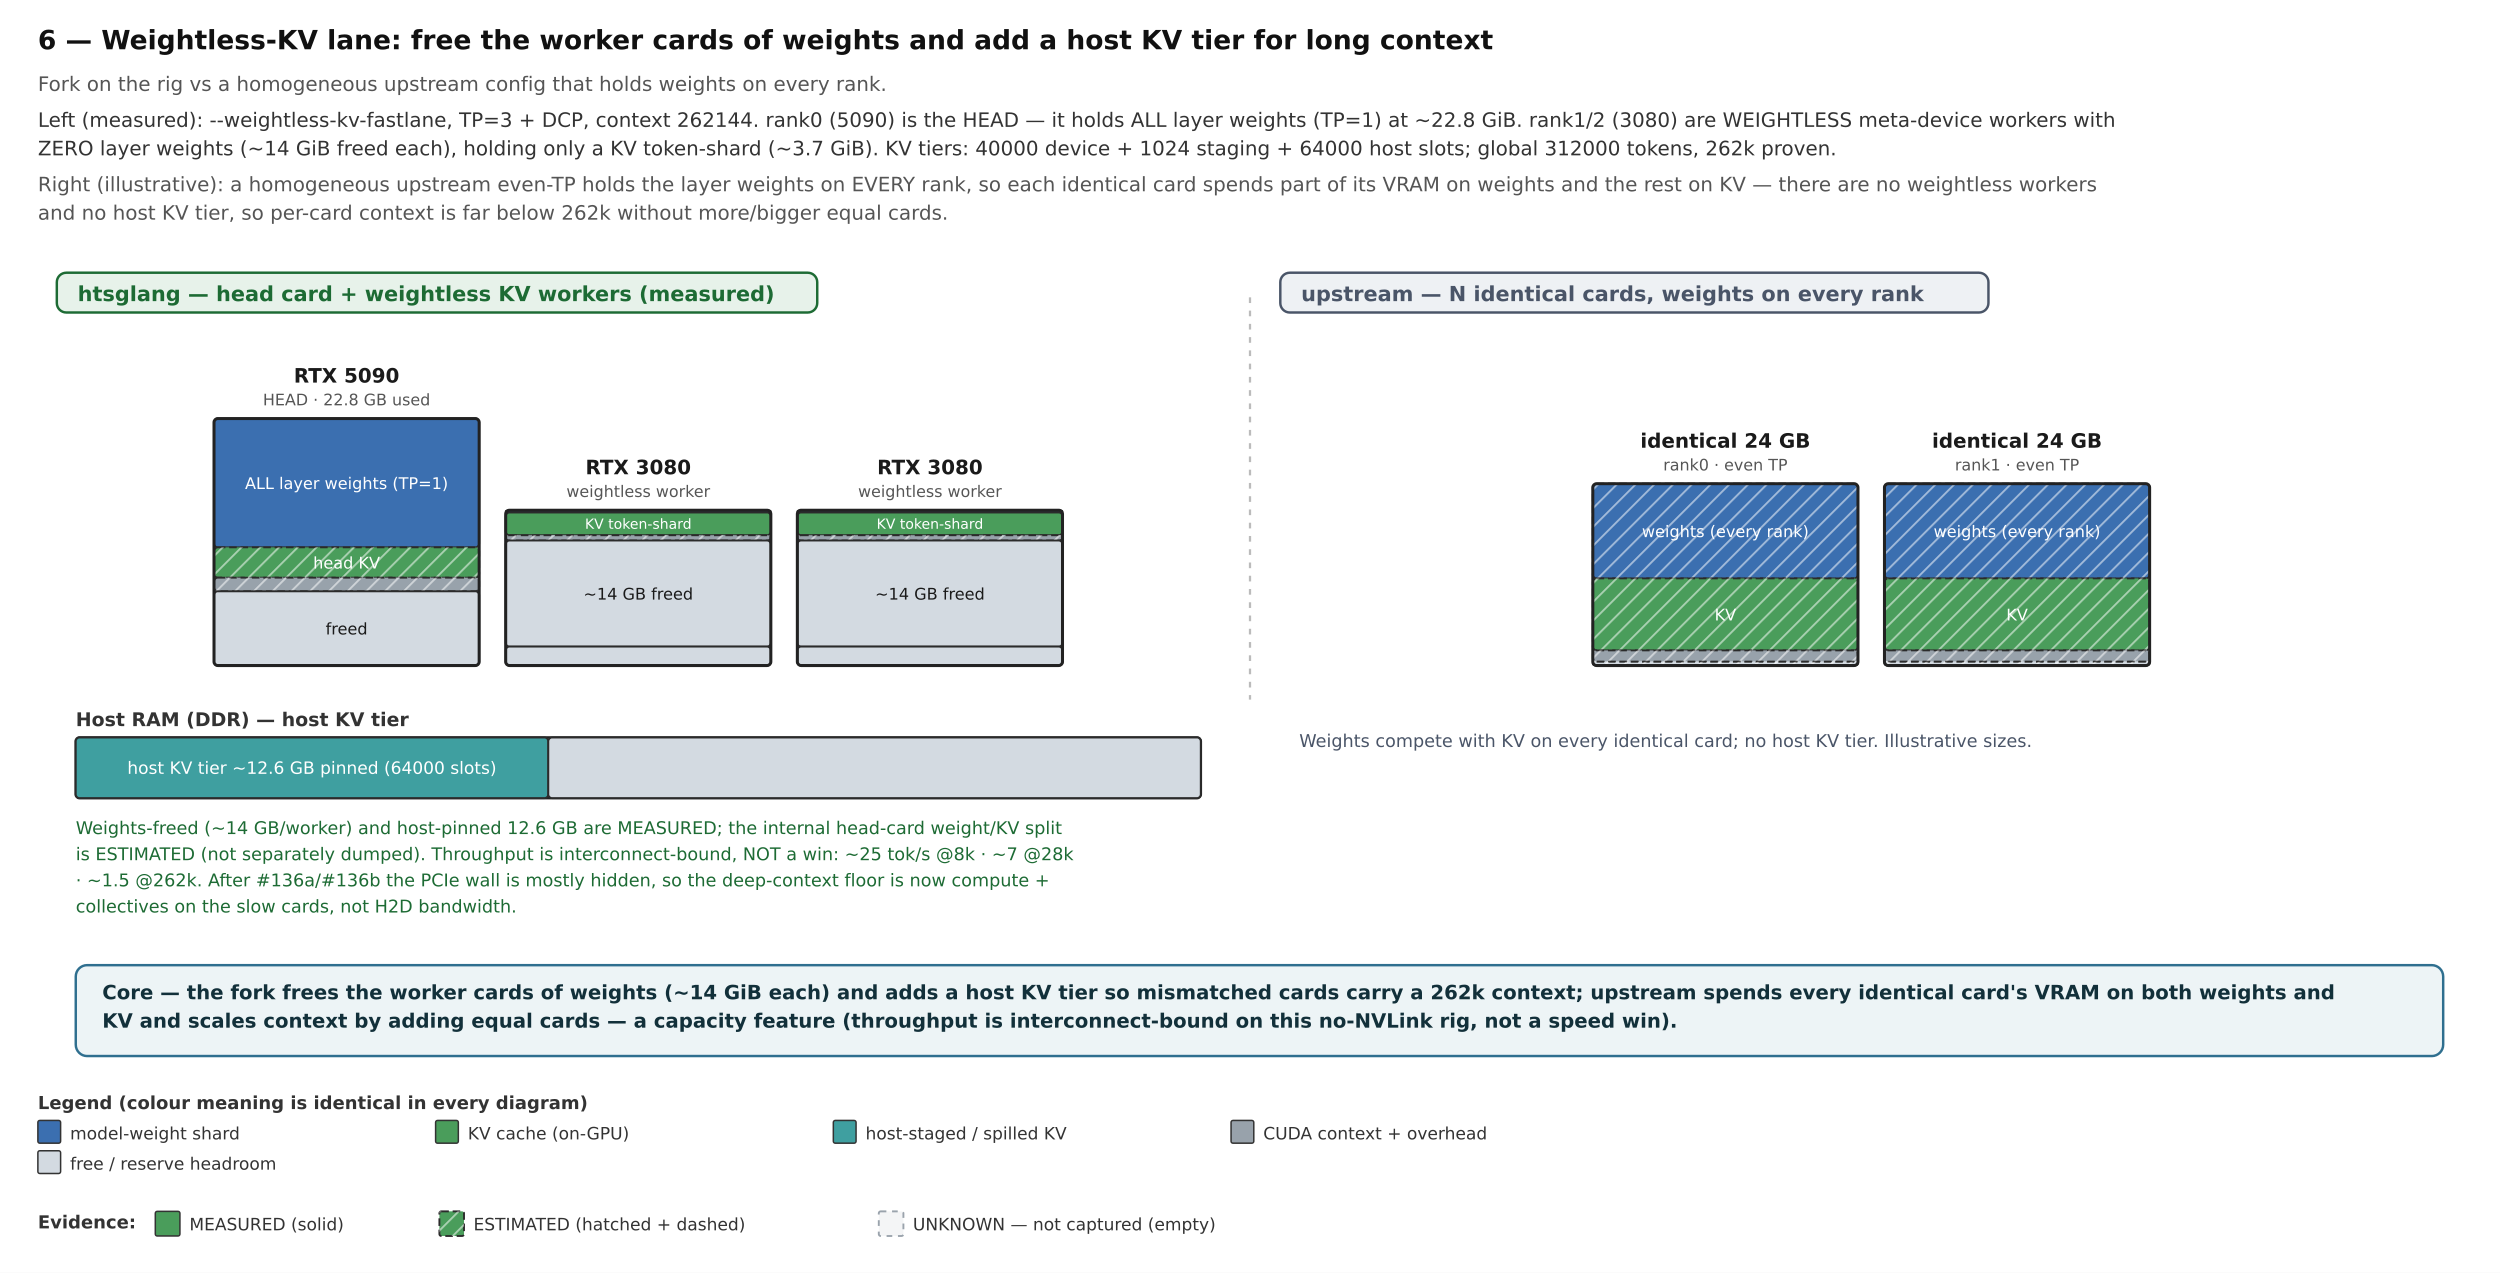
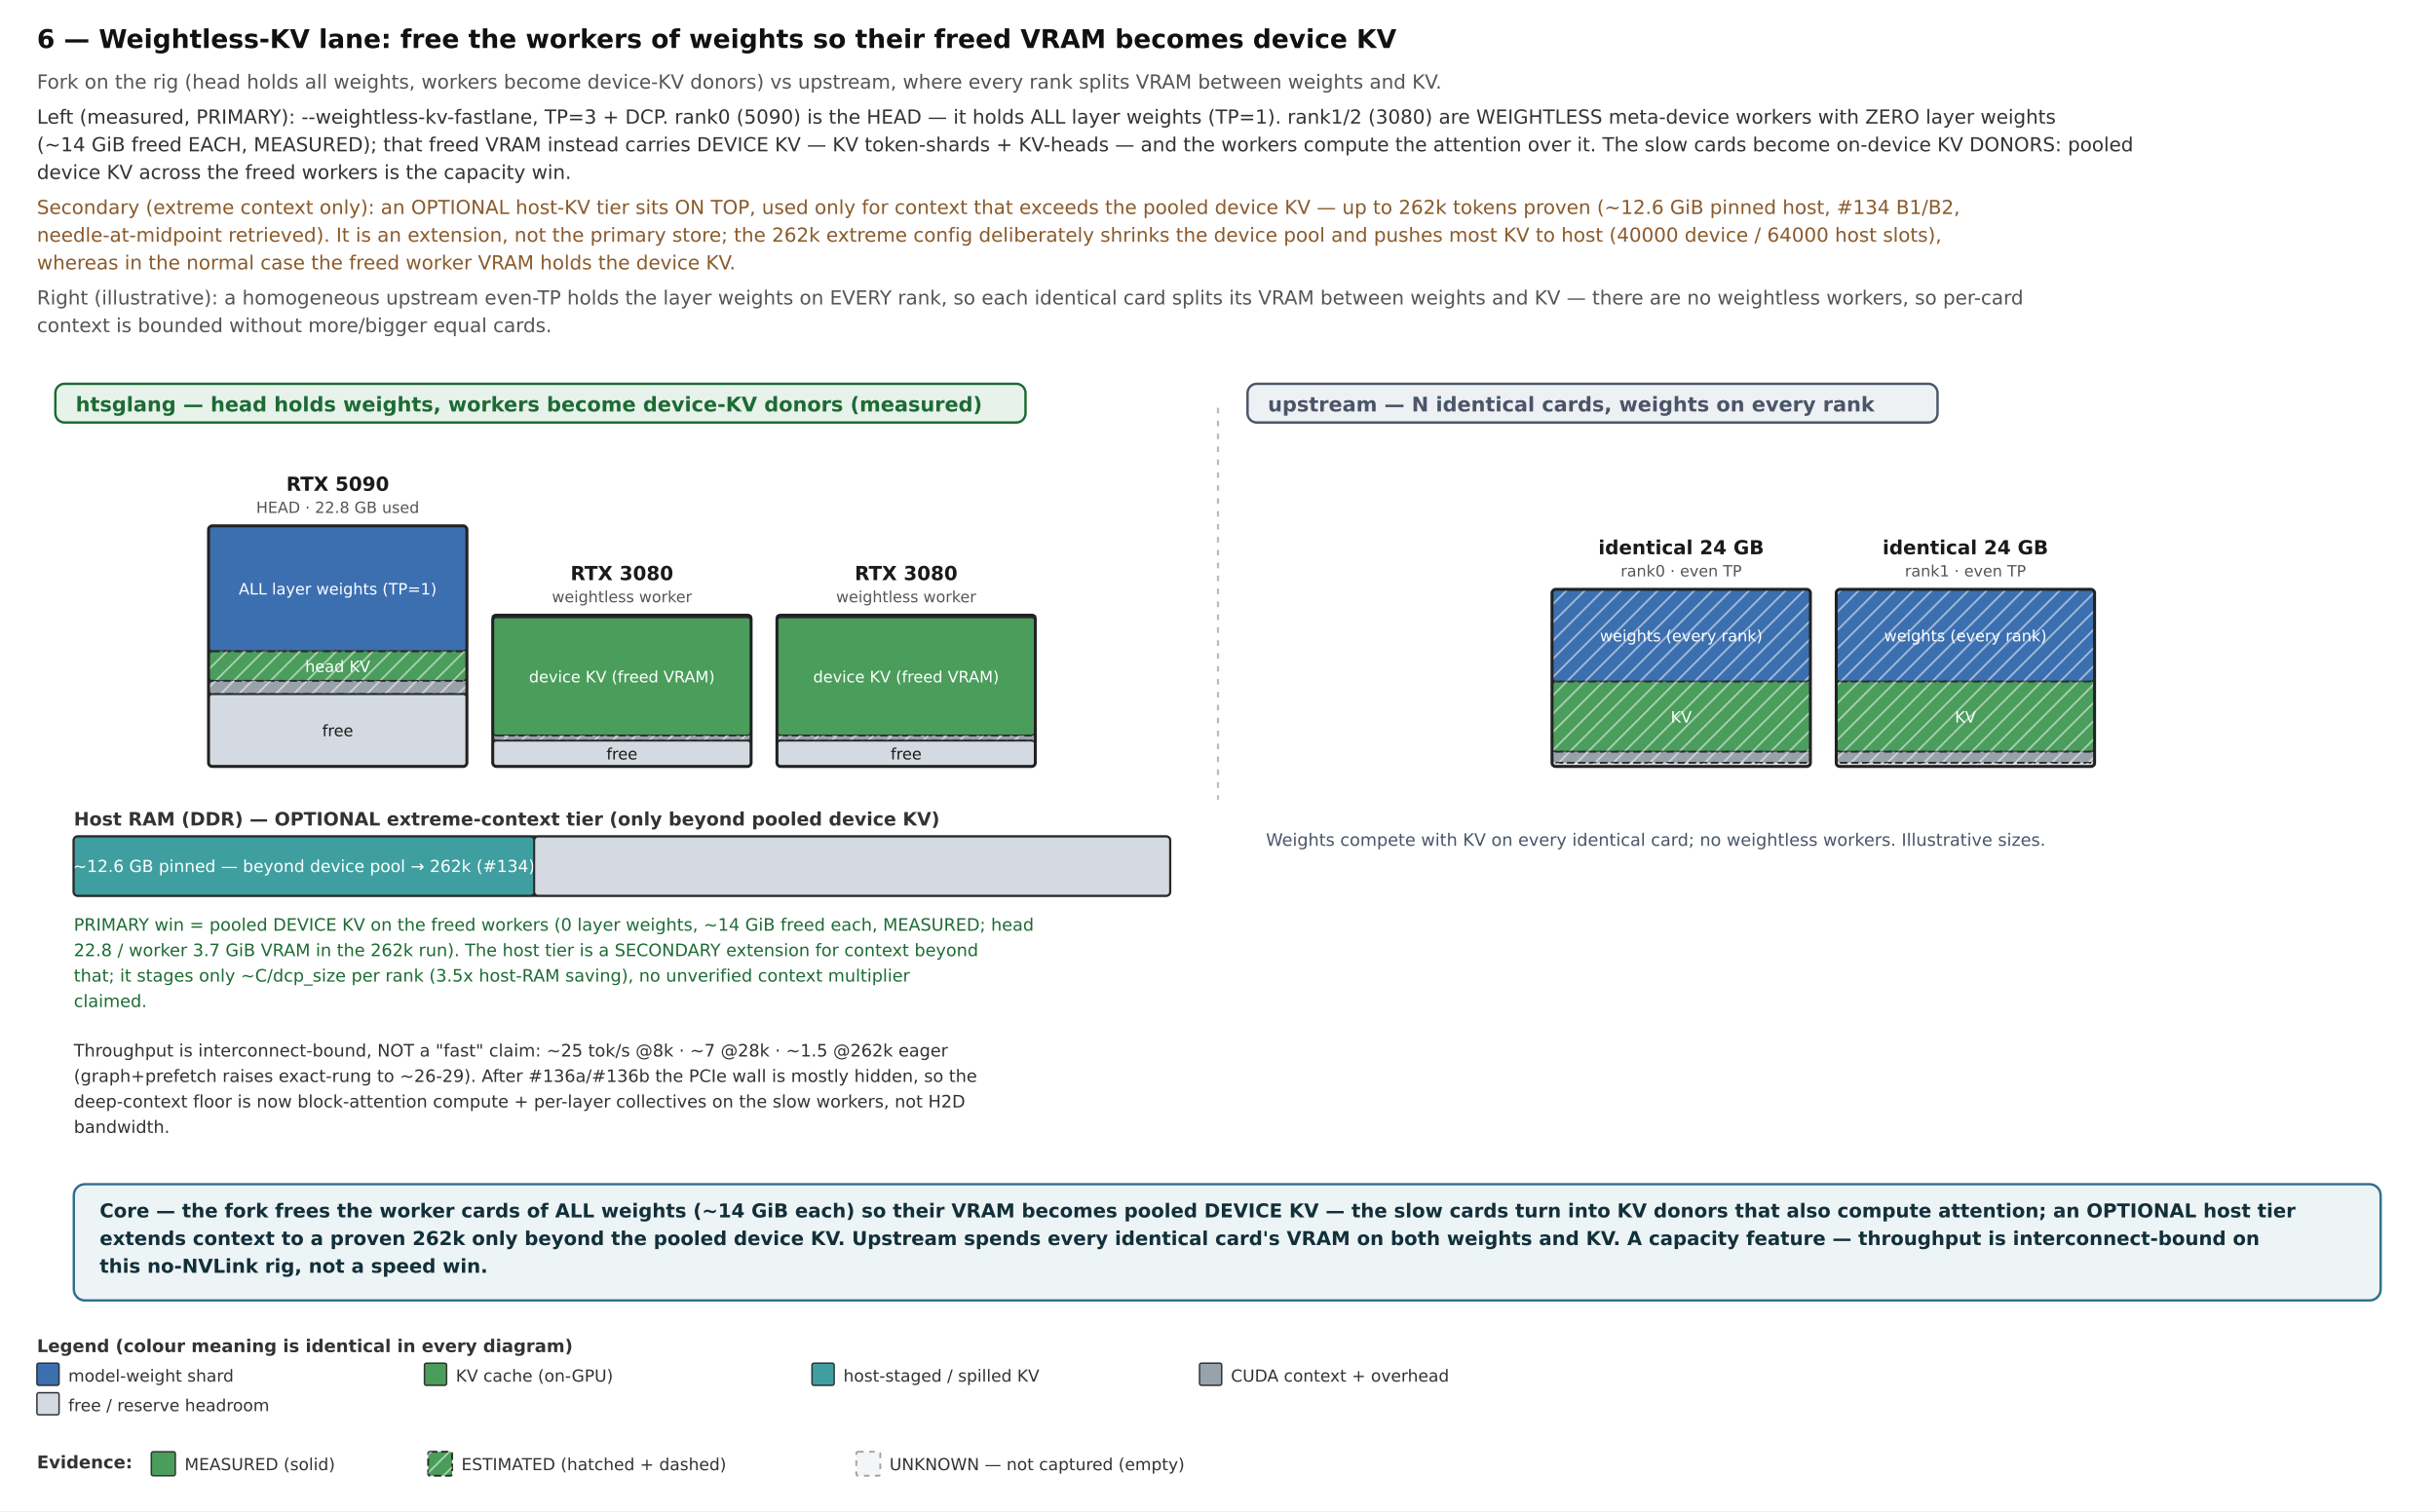
- <svg xmlns="http://www.w3.org/2000/svg" viewBox="0 0 1320 672" width="1320" height="672" font-family="sans-serif">
+ <svg xmlns="http://www.w3.org/2000/svg" viewBox="0 0 1320 819" width="1320" height="819" font-family="sans-serif">
  <defs>
    <pattern id="hatch" patternUnits="userSpaceOnUse" width="7" height="7" patternTransform="rotate(45)">
      <line x1="0" y1="0" x2="0" y2="7" stroke="#ffffff" stroke-width="2" stroke-opacity="0.5" />
    </pattern>
    <marker id="arr" markerWidth="9" markerHeight="9" refX="6.5" refY="3" orient="auto" markerUnits="userSpaceOnUse">
      <path d="M0,0 L7,3 L0,6 Z" fill="#333" />
    </marker>
    <marker id="arrP" markerWidth="9" markerHeight="9" refX="6.5" refY="3" orient="auto" markerUnits="userSpaceOnUse">
      <path d="M0,0 L7,3 L0,6 Z" fill="#8a5a2b" />
    </marker>
    <marker id="arrG" markerWidth="9" markerHeight="9" refX="6.5" refY="3" orient="auto" markerUnits="userSpaceOnUse">
      <path d="M0,0 L7,3 L0,6 Z" fill="#227a3a" />
    </marker>
    <marker id="arrR" markerWidth="9" markerHeight="9" refX="6.5" refY="3" orient="auto" markerUnits="userSpaceOnUse">
      <path d="M0,0 L7,3 L0,6 Z" fill="#c0504d" />
    </marker>
    <marker id="arrB" markerWidth="9" markerHeight="9" refX="6.5" refY="3" orient="auto" markerUnits="userSpaceOnUse">
      <path d="M0,0 L7,3 L0,6 Z" fill="#3b6fb0" />
    </marker>
    <marker id="arrV" markerWidth="9" markerHeight="9" refX="6.5" refY="3" orient="auto" markerUnits="userSpaceOnUse">
      <path d="M0,0 L7,3 L0,6 Z" fill="#7d5ba6" />
    </marker>
  </defs>
-   <rect x="0.0" y="0.0" width="1320.0" height="672.0" rx="0" fill="#ffffff" stroke="none" stroke-width="0" />
-   <text x="20.0" y="26.0" font-family="DejaVu Sans, Verdana, Arial, sans-serif" font-size="14" font-weight="bold" text-anchor="start" fill="#111">6 — Weightless-KV lane: free the worker cards of weights and add a host KV tier for long context</text>
-   <text x="20.0" y="48.0" font-family="DejaVu Sans, Verdana, Arial, sans-serif" font-size="10.5" font-weight="normal" text-anchor="start" fill="#555">Fork on the rig vs a homogeneous upstream config that holds weights on every rank.</text>
-   <text x="20.0" y="67.0" font-family="DejaVu Sans, Verdana, Arial, sans-serif" font-size="10.5" font-weight="normal" text-anchor="start" fill="#333">Left (measured): --weightless-kv-fastlane, TP=3 + DCP, context 262144. rank0 (5090) is the HEAD — it holds ALL layer weights (TP=1) at ~22.8 GiB. rank1/2 (3080) are WEIGHTLESS meta-device workers with</text>
-   <text x="20.0" y="82.0" font-family="DejaVu Sans, Verdana, Arial, sans-serif" font-size="10.5" font-weight="normal" text-anchor="start" fill="#333">ZERO layer weights (~14 GiB freed each), holding only a KV token-shard (~3.7 GiB). KV tiers: 40000 device + 1024 staging + 64000 host slots; global 312000 tokens, 262k proven.</text>
-   <text x="20.0" y="101.0" font-family="DejaVu Sans, Verdana, Arial, sans-serif" font-size="10.5" font-weight="normal" text-anchor="start" fill="#555">Right (illustrative): a homogeneous upstream even-TP holds the layer weights on EVERY rank, so each identical card spends part of its VRAM on weights and the rest on KV — there are no weightless workers</text>
-   <text x="20.0" y="116.0" font-family="DejaVu Sans, Verdana, Arial, sans-serif" font-size="10.5" font-weight="normal" text-anchor="start" fill="#555">and no host KV tier, so per-card context is far below 262k without more/bigger equal cards.</text>
-   <rect x="30.0" y="144.0" width="401.5" height="21.0" rx="5" fill="#e7f2ea" stroke="#1d6b34" stroke-width="1.3" />
-   <text x="41.0" y="159.0" font-family="DejaVu Sans, Verdana, Arial, sans-serif" font-size="11" font-weight="bold" text-anchor="start" fill="#1d6b34">htsglang — head card + weightless KV workers (measured)</text>
-   <rect x="676.0" y="144.0" width="373.9" height="21.0" rx="5" fill="#eef1f4" stroke="#4a5568" stroke-width="1.3" />
-   <text x="687.0" y="159.0" font-family="DejaVu Sans, Verdana, Arial, sans-serif" font-size="11" font-weight="bold" text-anchor="start" fill="#4a5568">upstream — N identical cards, weights on every rank</text>
-   <text x="183.0" y="202.0" font-family="DejaVu Sans, Verdana, Arial, sans-serif" font-size="10.5" font-weight="bold" text-anchor="middle" fill="#1a1a1a">RTX 5090</text>
-   <text x="183.0" y="214.0" font-family="DejaVu Sans, Verdana, Arial, sans-serif" font-size="8.4" font-weight="normal" text-anchor="middle" fill="#555">HEAD · 22.8 GB used</text>
-   <rect x="113.0" y="221.0" width="140.0" height="68.0" rx="2" fill="#3b6fb0" stroke="#2b2b2b" stroke-width="1.0" />
-   <text x="183.0" y="258.2" font-family="DejaVu Sans, Verdana, Arial, sans-serif" font-size="8.5" font-weight="normal" text-anchor="middle" fill="#ffffff">ALL layer weights (TP=1)</text>
-   <rect x="113.0" y="289.0" width="140.0" height="16.0" rx="2" fill="#4a9d5b" stroke="#2b2b2b" stroke-width="1.0" stroke-dasharray="4 2" />
-   <rect x="113.0" y="289.0" width="140.0" height="16.0" fill="url(#hatch)" stroke="none" />
-   <text x="183.0" y="300.2" font-family="DejaVu Sans, Verdana, Arial, sans-serif" font-size="8.5" font-weight="normal" text-anchor="middle" fill="#ffffff">head KV</text>
-   <rect x="113.0" y="305.0" width="140.0" height="7.2" rx="2" fill="#98a2ab" stroke="#2b2b2b" stroke-width="1.0" stroke-dasharray="4 2" />
-   <rect x="113.0" y="305.0" width="140.0" height="7.2" fill="url(#hatch)" stroke="none" />
-   <rect x="113.0" y="312.2" width="140.0" height="39.2" rx="2" fill="#d3dae1" stroke="#2b2b2b" stroke-width="1.0" />
-   <text x="183.0" y="335.0" font-family="DejaVu Sans, Verdana, Arial, sans-serif" font-size="8.5" font-weight="normal" text-anchor="middle" fill="#1a1a1a">freed</text>
-   <rect x="113.0" y="221.0" width="140.0" height="130.4" rx="2" fill="none" stroke="#222" stroke-width="1.6" />
-   <text x="337.0" y="250.4" font-family="DejaVu Sans, Verdana, Arial, sans-serif" font-size="10.5" font-weight="bold" text-anchor="middle" fill="#1a1a1a">RTX 3080</text>
-   <text x="337.0" y="262.4" font-family="DejaVu Sans, Verdana, Arial, sans-serif" font-size="8.4" font-weight="normal" text-anchor="middle" fill="#555">weightless worker</text>
-   <rect x="267.0" y="269.4" width="140.0" height="1.2" rx="2" fill="#3b6fb0" stroke="#2b2b2b" stroke-width="1.0" />
-   <rect x="267.0" y="270.6" width="140.0" height="12.0" rx="2" fill="#4a9d5b" stroke="#2b2b2b" stroke-width="1.0" />
-   <text x="337.0" y="279.2" font-family="DejaVu Sans, Verdana, Arial, sans-serif" font-size="7.4" font-weight="normal" text-anchor="middle" fill="#ffffff">KV token-shard</text>
-   <rect x="267.0" y="282.6" width="140.0" height="2.8" rx="2" fill="#98a2ab" stroke="#2b2b2b" stroke-width="1.0" stroke-dasharray="4 2" />
-   <rect x="267.0" y="282.6" width="140.0" height="2.8" fill="url(#hatch)" stroke="none" />
-   <rect x="267.0" y="285.4" width="140.0" height="56.0" rx="2" fill="#d3dae1" stroke="#2b2b2b" stroke-width="1.0" />
-   <text x="337.0" y="316.6" font-family="DejaVu Sans, Verdana, Arial, sans-serif" font-size="8.5" font-weight="normal" text-anchor="middle" fill="#1a1a1a">~14 GB freed</text>
-   <rect x="267.0" y="341.4" width="140.0" height="10.0" rx="2" fill="#d3dae1" stroke="#2b2b2b" stroke-width="1.0" />
-   <rect x="267.0" y="269.4" width="140.0" height="82.0" rx="2" fill="none" stroke="#222" stroke-width="1.6" />
-   <text x="491.0" y="250.4" font-family="DejaVu Sans, Verdana, Arial, sans-serif" font-size="10.5" font-weight="bold" text-anchor="middle" fill="#1a1a1a">RTX 3080</text>
-   <text x="491.0" y="262.4" font-family="DejaVu Sans, Verdana, Arial, sans-serif" font-size="8.4" font-weight="normal" text-anchor="middle" fill="#555">weightless worker</text>
-   <rect x="421.0" y="269.4" width="140.0" height="1.2" rx="2" fill="#3b6fb0" stroke="#2b2b2b" stroke-width="1.0" />
-   <rect x="421.0" y="270.6" width="140.0" height="12.0" rx="2" fill="#4a9d5b" stroke="#2b2b2b" stroke-width="1.0" />
-   <text x="491.0" y="279.2" font-family="DejaVu Sans, Verdana, Arial, sans-serif" font-size="7.4" font-weight="normal" text-anchor="middle" fill="#ffffff">KV token-shard</text>
-   <rect x="421.0" y="282.6" width="140.0" height="2.8" rx="2" fill="#98a2ab" stroke="#2b2b2b" stroke-width="1.0" stroke-dasharray="4 2" />
-   <rect x="421.0" y="282.6" width="140.0" height="2.8" fill="url(#hatch)" stroke="none" />
-   <rect x="421.0" y="285.4" width="140.0" height="56.0" rx="2" fill="#d3dae1" stroke="#2b2b2b" stroke-width="1.0" />
-   <text x="491.0" y="316.6" font-family="DejaVu Sans, Verdana, Arial, sans-serif" font-size="8.5" font-weight="normal" text-anchor="middle" fill="#1a1a1a">~14 GB freed</text>
-   <rect x="421.0" y="341.4" width="140.0" height="10.0" rx="2" fill="#d3dae1" stroke="#2b2b2b" stroke-width="1.0" />
-   <rect x="421.0" y="269.4" width="140.0" height="82.0" rx="2" fill="none" stroke="#222" stroke-width="1.6" />
-   <text x="911.0" y="236.4" font-family="DejaVu Sans, Verdana, Arial, sans-serif" font-size="10.5" font-weight="bold" text-anchor="middle" fill="#1a1a1a">identical 24 GB</text>
-   <text x="911.0" y="248.4" font-family="DejaVu Sans, Verdana, Arial, sans-serif" font-size="8.4" font-weight="normal" text-anchor="middle" fill="#555">rank0 · even TP</text>
-   <rect x="841.0" y="255.4" width="140.0" height="50.0" rx="2" fill="#3b6fb0" stroke="#2b2b2b" stroke-width="1.0" stroke-dasharray="4 2" />
-   <rect x="841.0" y="255.4" width="140.0" height="50.0" fill="url(#hatch)" stroke="none" />
-   <text x="911.0" y="283.6" font-family="DejaVu Sans, Verdana, Arial, sans-serif" font-size="8.5" font-weight="normal" text-anchor="middle" fill="#ffffff">weights (every rank)</text>
-   <rect x="841.0" y="305.4" width="140.0" height="38.0" rx="2" fill="#4a9d5b" stroke="#2b2b2b" stroke-width="1.0" stroke-dasharray="4 2" />
-   <rect x="841.0" y="305.4" width="140.0" height="38.0" fill="url(#hatch)" stroke="none" />
-   <text x="911.0" y="327.6" font-family="DejaVu Sans, Verdana, Arial, sans-serif" font-size="8.5" font-weight="normal" text-anchor="middle" fill="#ffffff">KV</text>
-   <rect x="841.0" y="343.4" width="140.0" height="6.0" rx="2" fill="#98a2ab" stroke="#2b2b2b" stroke-width="1.0" stroke-dasharray="4 2" />
-   <rect x="841.0" y="343.4" width="140.0" height="6.0" fill="url(#hatch)" stroke="none" />
-   <rect x="841.0" y="349.4" width="140.0" height="2.0" rx="2" fill="#d3dae1" stroke="#2b2b2b" stroke-width="1.0" stroke-dasharray="4 2" />
-   <rect x="841.0" y="349.4" width="140.0" height="2.0" fill="url(#hatch)" stroke="none" />
-   <rect x="841.0" y="255.4" width="140.0" height="96.0" rx="2" fill="none" stroke="#222" stroke-width="1.6" />
-   <text x="1065.0" y="236.4" font-family="DejaVu Sans, Verdana, Arial, sans-serif" font-size="10.5" font-weight="bold" text-anchor="middle" fill="#1a1a1a">identical 24 GB</text>
-   <text x="1065.0" y="248.4" font-family="DejaVu Sans, Verdana, Arial, sans-serif" font-size="8.4" font-weight="normal" text-anchor="middle" fill="#555">rank1 · even TP</text>
-   <rect x="995.0" y="255.4" width="140.0" height="50.0" rx="2" fill="#3b6fb0" stroke="#2b2b2b" stroke-width="1.0" stroke-dasharray="4 2" />
-   <rect x="995.0" y="255.4" width="140.0" height="50.0" fill="url(#hatch)" stroke="none" />
-   <text x="1065.0" y="283.6" font-family="DejaVu Sans, Verdana, Arial, sans-serif" font-size="8.5" font-weight="normal" text-anchor="middle" fill="#ffffff">weights (every rank)</text>
-   <rect x="995.0" y="305.4" width="140.0" height="38.0" rx="2" fill="#4a9d5b" stroke="#2b2b2b" stroke-width="1.0" stroke-dasharray="4 2" />
-   <rect x="995.0" y="305.4" width="140.0" height="38.0" fill="url(#hatch)" stroke="none" />
-   <text x="1065.0" y="327.6" font-family="DejaVu Sans, Verdana, Arial, sans-serif" font-size="8.5" font-weight="normal" text-anchor="middle" fill="#ffffff">KV</text>
-   <rect x="995.0" y="343.4" width="140.0" height="6.0" rx="2" fill="#98a2ab" stroke="#2b2b2b" stroke-width="1.0" stroke-dasharray="4 2" />
-   <rect x="995.0" y="343.4" width="140.0" height="6.0" fill="url(#hatch)" stroke="none" />
-   <rect x="995.0" y="349.4" width="140.0" height="2.0" rx="2" fill="#d3dae1" stroke="#2b2b2b" stroke-width="1.0" stroke-dasharray="4 2" />
-   <rect x="995.0" y="349.4" width="140.0" height="2.0" fill="url(#hatch)" stroke="none" />
-   <rect x="995.0" y="255.4" width="140.0" height="96.0" rx="2" fill="none" stroke="#222" stroke-width="1.6" />
-   <line x1="660.0" y1="157.0" x2="660.0" y2="369.4" stroke="#bbb" stroke-width="1.2" stroke-dasharray="3 4" />
-   <text x="40.0" y="383.4" font-family="DejaVu Sans, Verdana, Arial, sans-serif" font-size="10" font-weight="bold" text-anchor="start" fill="#333">Host RAM (DDR) — host KV tier</text>
-   <rect x="40.0" y="389.4" width="594.0" height="32.0" rx="2" fill="none" stroke="#222" stroke-width="1.4" />
-   <rect x="40.0" y="389.4" width="249.5" height="32.0" rx="2" fill="#3f9fa0" stroke="#2b2b2b" stroke-width="1.0" />
-   <text x="164.7" y="408.6" font-family="DejaVu Sans, Verdana, Arial, sans-serif" font-size="9" font-weight="normal" text-anchor="middle" fill="#ffffff">host KV tier ~12.6 GB pinned (64000 slots)</text>
-   <rect x="289.5" y="389.4" width="344.5" height="32.0" rx="2" fill="#d3dae1" stroke="#2b2b2b" stroke-width="1.0" />
-   <text x="40.0" y="440.4" font-family="DejaVu Sans, Verdana, Arial, sans-serif" font-size="9.3" font-weight="normal" text-anchor="start" fill="#1d6b34">Weights-freed (~14 GB/worker) and host-pinned 12.6 GB are MEASURED; the internal head-card weight/KV split</text>
-   <text x="40.0" y="454.2" font-family="DejaVu Sans, Verdana, Arial, sans-serif" font-size="9.3" font-weight="normal" text-anchor="start" fill="#1d6b34">is ESTIMATED (not separately dumped). Throughput is interconnect-bound, NOT a win: ~25 tok/s @8k · ~7 @28k</text>
-   <text x="40.0" y="468.0" font-family="DejaVu Sans, Verdana, Arial, sans-serif" font-size="9.3" font-weight="normal" text-anchor="start" fill="#1d6b34">· ~1.5 @262k. After #136a/#136b the PCIe wall is mostly hidden, so the deep-context floor is now compute +</text>
-   <text x="40.0" y="481.8" font-family="DejaVu Sans, Verdana, Arial, sans-serif" font-size="9.3" font-weight="normal" text-anchor="start" fill="#1d6b34">collectives on the slow cards, not H2D bandwidth.</text>
-   <text x="686.0" y="394.4" font-family="DejaVu Sans, Verdana, Arial, sans-serif" font-size="9.3" font-weight="normal" text-anchor="start" fill="#4a5568">Weights compete with KV on every identical card; no host KV tier. Illustrative sizes.</text>
-   <rect x="40.0" y="509.6" width="1250.0" height="48.0" rx="6" fill="#edf4f6" stroke="#2f6f8f" stroke-width="1.3" />
-   <text x="54.0" y="527.6" font-family="DejaVu Sans, Verdana, Arial, sans-serif" font-size="10.4" font-weight="bold" text-anchor="start" fill="#12303a">Core — the fork frees the worker cards of weights (~14 GiB each) and adds a host KV tier so mismatched cards carry a 262k context; upstream spends every identical card's VRAM on both weights and</text>
-   <text x="54.0" y="542.6" font-family="DejaVu Sans, Verdana, Arial, sans-serif" font-size="10.4" font-weight="bold" text-anchor="start" fill="#12303a">KV and scales context by adding equal cards — a capacity feature (throughput is interconnect-bound on this no-NVLink rig, not a speed win).</text>
-   <text x="20.0" y="585.6" font-family="DejaVu Sans, Verdana, Arial, sans-serif" font-size="9.5" font-weight="bold" text-anchor="start" fill="#333">Legend (colour meaning is identical in every diagram)</text>
-   <rect x="20.0" y="591.6" width="12.0" height="12.0" rx="1" fill="#3b6fb0" stroke="#333" stroke-width="0.8" />
-   <text x="37.0" y="601.6" font-family="DejaVu Sans, Verdana, Arial, sans-serif" font-size="9" font-weight="normal" text-anchor="start" fill="#333">model-weight shard</text>
-   <rect x="230.0" y="591.6" width="12.0" height="12.0" rx="1" fill="#4a9d5b" stroke="#333" stroke-width="0.8" />
-   <text x="247.0" y="601.6" font-family="DejaVu Sans, Verdana, Arial, sans-serif" font-size="9" font-weight="normal" text-anchor="start" fill="#333">KV cache (on-GPU)</text>
-   <rect x="440.0" y="591.6" width="12.0" height="12.0" rx="1" fill="#3f9fa0" stroke="#333" stroke-width="0.8" />
-   <text x="457.0" y="601.6" font-family="DejaVu Sans, Verdana, Arial, sans-serif" font-size="9" font-weight="normal" text-anchor="start" fill="#333">host-staged / spilled KV</text>
-   <rect x="650.0" y="591.6" width="12.0" height="12.0" rx="1" fill="#98a2ab" stroke="#333" stroke-width="0.8" />
-   <text x="667.0" y="601.6" font-family="DejaVu Sans, Verdana, Arial, sans-serif" font-size="9" font-weight="normal" text-anchor="start" fill="#333">CUDA context + overhead</text>
-   <rect x="20.0" y="607.6" width="12.0" height="12.0" rx="1" fill="#d3dae1" stroke="#333" stroke-width="0.8" />
-   <text x="37.0" y="617.6" font-family="DejaVu Sans, Verdana, Arial, sans-serif" font-size="9" font-weight="normal" text-anchor="start" fill="#333">free / reserve headroom</text>
-   <text x="20.0" y="648.6" font-family="DejaVu Sans, Verdana, Arial, sans-serif" font-size="9.5" font-weight="bold" text-anchor="start" fill="#333">Evidence:</text>
-   <rect x="82.0" y="639.6" width="13.0" height="13.0" rx="1" fill="#4a9d5b" stroke="#333" stroke-width="0.8" />
-   <text x="100.0" y="649.6" font-family="DejaVu Sans, Verdana, Arial, sans-serif" font-size="9" font-weight="normal" text-anchor="start" fill="#333">MEASURED (solid)</text>
-   <rect x="232.0" y="639.6" width="13.0" height="13.0" rx="1" fill="#4a9d5b" stroke="#2b2b2b" stroke-width="1.0" stroke-dasharray="4 2" />
-   <rect x="232" y="639.6" width="13" height="13" fill="url(#hatch)" stroke="none" />
-   <text x="250.0" y="649.6" font-family="DejaVu Sans, Verdana, Arial, sans-serif" font-size="9" font-weight="normal" text-anchor="start" fill="#333">ESTIMATED (hatched + dashed)</text>
-   <rect x="464.0" y="639.6" width="13.0" height="13.0" rx="1" fill="#f4f5f6" stroke="#9aa3ac" stroke-width="1.0" stroke-dasharray="3 3" />
-   <text x="482.0" y="649.6" font-family="DejaVu Sans, Verdana, Arial, sans-serif" font-size="9" font-weight="normal" text-anchor="start" fill="#333">UNKNOWN — not captured (empty)</text>
+   <rect x="0.0" y="0.0" width="1320.0" height="819.0" rx="0" fill="#ffffff" stroke="none" stroke-width="0" />
+   <text x="20.0" y="26.0" font-family="DejaVu Sans, Verdana, Arial, sans-serif" font-size="14" font-weight="bold" text-anchor="start" fill="#111">6 — Weightless-KV lane: free the workers of weights so their freed VRAM becomes device KV</text>
+   <text x="20.0" y="48.0" font-family="DejaVu Sans, Verdana, Arial, sans-serif" font-size="10.5" font-weight="normal" text-anchor="start" fill="#555">Fork on the rig (head holds all weights, workers become device-KV donors) vs upstream, where every rank splits VRAM between weights and KV.</text>
+   <text x="20.0" y="67.0" font-family="DejaVu Sans, Verdana, Arial, sans-serif" font-size="10.5" font-weight="normal" text-anchor="start" fill="#333">Left (measured, PRIMARY): --weightless-kv-fastlane, TP=3 + DCP. rank0 (5090) is the HEAD — it holds ALL layer weights (TP=1). rank1/2 (3080) are WEIGHTLESS meta-device workers with ZERO layer weights</text>
+   <text x="20.0" y="82.0" font-family="DejaVu Sans, Verdana, Arial, sans-serif" font-size="10.5" font-weight="normal" text-anchor="start" fill="#333">(~14 GiB freed EACH, MEASURED); that freed VRAM instead carries DEVICE KV — KV token-shards + KV-heads — and the workers compute the attention over it. The slow cards become on-device KV DONORS: pooled</text>
+   <text x="20.0" y="97.0" font-family="DejaVu Sans, Verdana, Arial, sans-serif" font-size="10.5" font-weight="normal" text-anchor="start" fill="#333">device KV across the freed workers is the capacity win.</text>
+   <text x="20.0" y="116.0" font-family="DejaVu Sans, Verdana, Arial, sans-serif" font-size="10.5" font-weight="normal" text-anchor="start" fill="#8a5a2b">Secondary (extreme context only): an OPTIONAL host-KV tier sits ON TOP, used only for context that exceeds the pooled device KV — up to 262k tokens proven (~12.6 GiB pinned host, #134 B1/B2,</text>
+   <text x="20.0" y="131.0" font-family="DejaVu Sans, Verdana, Arial, sans-serif" font-size="10.5" font-weight="normal" text-anchor="start" fill="#8a5a2b">needle-at-midpoint retrieved). It is an extension, not the primary store; the 262k extreme config deliberately shrinks the device pool and pushes most KV to host (40000 device / 64000 host slots),</text>
+   <text x="20.0" y="146.0" font-family="DejaVu Sans, Verdana, Arial, sans-serif" font-size="10.5" font-weight="normal" text-anchor="start" fill="#8a5a2b">whereas in the normal case the freed worker VRAM holds the device KV.</text>
+   <text x="20.0" y="165.0" font-family="DejaVu Sans, Verdana, Arial, sans-serif" font-size="10.5" font-weight="normal" text-anchor="start" fill="#555">Right (illustrative): a homogeneous upstream even-TP holds the layer weights on EVERY rank, so each identical card splits its VRAM between weights and KV — there are no weightless workers, so per-card</text>
+   <text x="20.0" y="180.0" font-family="DejaVu Sans, Verdana, Arial, sans-serif" font-size="10.5" font-weight="normal" text-anchor="start" fill="#555">context is bounded without more/bigger equal cards.</text>
+   <rect x="30.0" y="208.0" width="525.7" height="21.0" rx="5" fill="#e7f2ea" stroke="#1d6b34" stroke-width="1.3" />
+   <text x="41.0" y="223.0" font-family="DejaVu Sans, Verdana, Arial, sans-serif" font-size="11" font-weight="bold" text-anchor="start" fill="#1d6b34">htsglang — head holds weights, workers become device-KV donors (measured)</text>
+   <rect x="676.0" y="208.0" width="373.9" height="21.0" rx="5" fill="#eef1f4" stroke="#4a5568" stroke-width="1.3" />
+   <text x="687.0" y="223.0" font-family="DejaVu Sans, Verdana, Arial, sans-serif" font-size="11" font-weight="bold" text-anchor="start" fill="#4a5568">upstream — N identical cards, weights on every rank</text>
+   <text x="183.0" y="266.0" font-family="DejaVu Sans, Verdana, Arial, sans-serif" font-size="10.5" font-weight="bold" text-anchor="middle" fill="#1a1a1a">RTX 5090</text>
+   <text x="183.0" y="278.0" font-family="DejaVu Sans, Verdana, Arial, sans-serif" font-size="8.4" font-weight="normal" text-anchor="middle" fill="#555">HEAD · 22.8 GB used</text>
+   <rect x="113.0" y="285.0" width="140.0" height="68.0" rx="2" fill="#3b6fb0" stroke="#2b2b2b" stroke-width="1.0" />
+   <text x="183.0" y="322.2" font-family="DejaVu Sans, Verdana, Arial, sans-serif" font-size="8.5" font-weight="normal" text-anchor="middle" fill="#ffffff">ALL layer weights (TP=1)</text>
+   <rect x="113.0" y="353.0" width="140.0" height="16.0" rx="2" fill="#4a9d5b" stroke="#2b2b2b" stroke-width="1.0" stroke-dasharray="4 2" />
+   <rect x="113.0" y="353.0" width="140.0" height="16.0" fill="url(#hatch)" stroke="none" />
+   <text x="183.0" y="364.2" font-family="DejaVu Sans, Verdana, Arial, sans-serif" font-size="8.5" font-weight="normal" text-anchor="middle" fill="#ffffff">head KV</text>
+   <rect x="113.0" y="369.0" width="140.0" height="7.2" rx="2" fill="#98a2ab" stroke="#2b2b2b" stroke-width="1.0" stroke-dasharray="4 2" />
+   <rect x="113.0" y="369.0" width="140.0" height="7.2" fill="url(#hatch)" stroke="none" />
+   <rect x="113.0" y="376.2" width="140.0" height="39.2" rx="2" fill="#d3dae1" stroke="#2b2b2b" stroke-width="1.0" />
+   <text x="183.0" y="399.0" font-family="DejaVu Sans, Verdana, Arial, sans-serif" font-size="8.5" font-weight="normal" text-anchor="middle" fill="#1a1a1a">free</text>
+   <rect x="113.0" y="285.0" width="140.0" height="130.4" rx="2" fill="none" stroke="#222" stroke-width="1.6" />
+   <text x="337.0" y="314.4" font-family="DejaVu Sans, Verdana, Arial, sans-serif" font-size="10.5" font-weight="bold" text-anchor="middle" fill="#1a1a1a">RTX 3080</text>
+   <text x="337.0" y="326.4" font-family="DejaVu Sans, Verdana, Arial, sans-serif" font-size="8.4" font-weight="normal" text-anchor="middle" fill="#555">weightless worker</text>
+   <rect x="267.0" y="333.4" width="140.0" height="1.2" rx="2" fill="#3b6fb0" stroke="#2b2b2b" stroke-width="1.0" />
+   <rect x="267.0" y="334.6" width="140.0" height="64.0" rx="2" fill="#4a9d5b" stroke="#2b2b2b" stroke-width="1.0" />
+   <text x="337.0" y="369.8" font-family="DejaVu Sans, Verdana, Arial, sans-serif" font-size="8.5" font-weight="normal" text-anchor="middle" fill="#ffffff">device KV (freed VRAM)</text>
+   <rect x="267.0" y="398.6" width="140.0" height="2.8" rx="2" fill="#98a2ab" stroke="#2b2b2b" stroke-width="1.0" stroke-dasharray="4 2" />
+   <rect x="267.0" y="398.6" width="140.0" height="2.8" fill="url(#hatch)" stroke="none" />
+   <rect x="267.0" y="401.4" width="140.0" height="14.0" rx="2" fill="#d3dae1" stroke="#2b2b2b" stroke-width="1.0" />
+   <text x="337.0" y="411.6" font-family="DejaVu Sans, Verdana, Arial, sans-serif" font-size="8.5" font-weight="normal" text-anchor="middle" fill="#1a1a1a">free</text>
+   <rect x="267.0" y="333.4" width="140.0" height="82.0" rx="2" fill="none" stroke="#222" stroke-width="1.6" />
+   <text x="491.0" y="314.4" font-family="DejaVu Sans, Verdana, Arial, sans-serif" font-size="10.5" font-weight="bold" text-anchor="middle" fill="#1a1a1a">RTX 3080</text>
+   <text x="491.0" y="326.4" font-family="DejaVu Sans, Verdana, Arial, sans-serif" font-size="8.4" font-weight="normal" text-anchor="middle" fill="#555">weightless worker</text>
+   <rect x="421.0" y="333.4" width="140.0" height="1.2" rx="2" fill="#3b6fb0" stroke="#2b2b2b" stroke-width="1.0" />
+   <rect x="421.0" y="334.6" width="140.0" height="64.0" rx="2" fill="#4a9d5b" stroke="#2b2b2b" stroke-width="1.0" />
+   <text x="491.0" y="369.8" font-family="DejaVu Sans, Verdana, Arial, sans-serif" font-size="8.5" font-weight="normal" text-anchor="middle" fill="#ffffff">device KV (freed VRAM)</text>
+   <rect x="421.0" y="398.6" width="140.0" height="2.8" rx="2" fill="#98a2ab" stroke="#2b2b2b" stroke-width="1.0" stroke-dasharray="4 2" />
+   <rect x="421.0" y="398.6" width="140.0" height="2.8" fill="url(#hatch)" stroke="none" />
+   <rect x="421.0" y="401.4" width="140.0" height="14.0" rx="2" fill="#d3dae1" stroke="#2b2b2b" stroke-width="1.0" />
+   <text x="491.0" y="411.6" font-family="DejaVu Sans, Verdana, Arial, sans-serif" font-size="8.5" font-weight="normal" text-anchor="middle" fill="#1a1a1a">free</text>
+   <rect x="421.0" y="333.4" width="140.0" height="82.0" rx="2" fill="none" stroke="#222" stroke-width="1.6" />
+   <text x="911.0" y="300.4" font-family="DejaVu Sans, Verdana, Arial, sans-serif" font-size="10.5" font-weight="bold" text-anchor="middle" fill="#1a1a1a">identical 24 GB</text>
+   <text x="911.0" y="312.4" font-family="DejaVu Sans, Verdana, Arial, sans-serif" font-size="8.4" font-weight="normal" text-anchor="middle" fill="#555">rank0 · even TP</text>
+   <rect x="841.0" y="319.4" width="140.0" height="50.0" rx="2" fill="#3b6fb0" stroke="#2b2b2b" stroke-width="1.0" stroke-dasharray="4 2" />
+   <rect x="841.0" y="319.4" width="140.0" height="50.0" fill="url(#hatch)" stroke="none" />
+   <text x="911.0" y="347.6" font-family="DejaVu Sans, Verdana, Arial, sans-serif" font-size="8.5" font-weight="normal" text-anchor="middle" fill="#ffffff">weights (every rank)</text>
+   <rect x="841.0" y="369.4" width="140.0" height="38.0" rx="2" fill="#4a9d5b" stroke="#2b2b2b" stroke-width="1.0" stroke-dasharray="4 2" />
+   <rect x="841.0" y="369.4" width="140.0" height="38.0" fill="url(#hatch)" stroke="none" />
+   <text x="911.0" y="391.6" font-family="DejaVu Sans, Verdana, Arial, sans-serif" font-size="8.5" font-weight="normal" text-anchor="middle" fill="#ffffff">KV</text>
+   <rect x="841.0" y="407.4" width="140.0" height="6.0" rx="2" fill="#98a2ab" stroke="#2b2b2b" stroke-width="1.0" stroke-dasharray="4 2" />
+   <rect x="841.0" y="407.4" width="140.0" height="6.0" fill="url(#hatch)" stroke="none" />
+   <rect x="841.0" y="413.4" width="140.0" height="2.0" rx="2" fill="#d3dae1" stroke="#2b2b2b" stroke-width="1.0" stroke-dasharray="4 2" />
+   <rect x="841.0" y="413.4" width="140.0" height="2.0" fill="url(#hatch)" stroke="none" />
+   <rect x="841.0" y="319.4" width="140.0" height="96.0" rx="2" fill="none" stroke="#222" stroke-width="1.6" />
+   <text x="1065.0" y="300.4" font-family="DejaVu Sans, Verdana, Arial, sans-serif" font-size="10.5" font-weight="bold" text-anchor="middle" fill="#1a1a1a">identical 24 GB</text>
+   <text x="1065.0" y="312.4" font-family="DejaVu Sans, Verdana, Arial, sans-serif" font-size="8.4" font-weight="normal" text-anchor="middle" fill="#555">rank1 · even TP</text>
+   <rect x="995.0" y="319.4" width="140.0" height="50.0" rx="2" fill="#3b6fb0" stroke="#2b2b2b" stroke-width="1.0" stroke-dasharray="4 2" />
+   <rect x="995.0" y="319.4" width="140.0" height="50.0" fill="url(#hatch)" stroke="none" />
+   <text x="1065.0" y="347.6" font-family="DejaVu Sans, Verdana, Arial, sans-serif" font-size="8.5" font-weight="normal" text-anchor="middle" fill="#ffffff">weights (every rank)</text>
+   <rect x="995.0" y="369.4" width="140.0" height="38.0" rx="2" fill="#4a9d5b" stroke="#2b2b2b" stroke-width="1.0" stroke-dasharray="4 2" />
+   <rect x="995.0" y="369.4" width="140.0" height="38.0" fill="url(#hatch)" stroke="none" />
+   <text x="1065.0" y="391.6" font-family="DejaVu Sans, Verdana, Arial, sans-serif" font-size="8.5" font-weight="normal" text-anchor="middle" fill="#ffffff">KV</text>
+   <rect x="995.0" y="407.4" width="140.0" height="6.0" rx="2" fill="#98a2ab" stroke="#2b2b2b" stroke-width="1.0" stroke-dasharray="4 2" />
+   <rect x="995.0" y="407.4" width="140.0" height="6.0" fill="url(#hatch)" stroke="none" />
+   <rect x="995.0" y="413.4" width="140.0" height="2.0" rx="2" fill="#d3dae1" stroke="#2b2b2b" stroke-width="1.0" stroke-dasharray="4 2" />
+   <rect x="995.0" y="413.4" width="140.0" height="2.0" fill="url(#hatch)" stroke="none" />
+   <rect x="995.0" y="319.4" width="140.0" height="96.0" rx="2" fill="none" stroke="#222" stroke-width="1.6" />
+   <line x1="660.0" y1="221.0" x2="660.0" y2="433.4" stroke="#bbb" stroke-width="1.2" stroke-dasharray="3 4" />
+   <text x="40.0" y="447.4" font-family="DejaVu Sans, Verdana, Arial, sans-serif" font-size="10" font-weight="bold" text-anchor="start" fill="#333">Host RAM (DDR) — OPTIONAL extreme-context tier (only beyond pooled device KV)</text>
+   <rect x="40.0" y="453.4" width="594.0" height="32.0" rx="2" fill="none" stroke="#222" stroke-width="1.4" />
+   <rect x="40.0" y="453.4" width="249.5" height="32.0" rx="2" fill="#3f9fa0" stroke="#2b2b2b" stroke-width="1.0" />
+   <text x="164.7" y="472.6" font-family="DejaVu Sans, Verdana, Arial, sans-serif" font-size="9" font-weight="normal" text-anchor="middle" fill="#ffffff">~12.6 GB pinned — beyond device pool → 262k (#134)</text>
+   <rect x="289.5" y="453.4" width="344.5" height="32.0" rx="2" fill="#d3dae1" stroke="#2b2b2b" stroke-width="1.0" />
+   <text x="40.0" y="504.4" font-family="DejaVu Sans, Verdana, Arial, sans-serif" font-size="9.3" font-weight="normal" text-anchor="start" fill="#1d6b34">PRIMARY win = pooled DEVICE KV on the freed workers (0 layer weights, ~14 GiB freed each, MEASURED; head</text>
+   <text x="40.0" y="518.2" font-family="DejaVu Sans, Verdana, Arial, sans-serif" font-size="9.3" font-weight="normal" text-anchor="start" fill="#1d6b34">22.8 / worker 3.7 GiB VRAM in the 262k run). The host tier is a SECONDARY extension for context beyond</text>
+   <text x="40.0" y="532.0" font-family="DejaVu Sans, Verdana, Arial, sans-serif" font-size="9.3" font-weight="normal" text-anchor="start" fill="#1d6b34">that; it stages only ~C/dcp_size per rank (3.5x host-RAM saving), no unverified context multiplier</text>
+   <text x="40.0" y="545.8" font-family="DejaVu Sans, Verdana, Arial, sans-serif" font-size="9.3" font-weight="normal" text-anchor="start" fill="#1d6b34">claimed.</text>
+   <text x="40.0" y="572.6" font-family="DejaVu Sans, Verdana, Arial, sans-serif" font-size="9.3" font-weight="normal" text-anchor="start" fill="#333">Throughput is interconnect-bound, NOT a "fast" claim: ~25 tok/s @8k · ~7 @28k · ~1.5 @262k eager</text>
+   <text x="40.0" y="586.4" font-family="DejaVu Sans, Verdana, Arial, sans-serif" font-size="9.3" font-weight="normal" text-anchor="start" fill="#333">(graph+prefetch raises exact-rung to ~26-29). After #136a/#136b the PCIe wall is mostly hidden, so the</text>
+   <text x="40.0" y="600.2" font-family="DejaVu Sans, Verdana, Arial, sans-serif" font-size="9.3" font-weight="normal" text-anchor="start" fill="#333">deep-context floor is now block-attention compute + per-layer collectives on the slow workers, not H2D</text>
+   <text x="40.0" y="614.0" font-family="DejaVu Sans, Verdana, Arial, sans-serif" font-size="9.3" font-weight="normal" text-anchor="start" fill="#333">bandwidth.</text>
+   <text x="686.0" y="458.4" font-family="DejaVu Sans, Verdana, Arial, sans-serif" font-size="9.3" font-weight="normal" text-anchor="start" fill="#4a5568">Weights compete with KV on every identical card; no weightless workers. Illustrative sizes.</text>
+   <rect x="40.0" y="641.8" width="1250.0" height="63.0" rx="6" fill="#edf4f6" stroke="#2f6f8f" stroke-width="1.3" />
+   <text x="54.0" y="659.8" font-family="DejaVu Sans, Verdana, Arial, sans-serif" font-size="10.4" font-weight="bold" text-anchor="start" fill="#12303a">Core — the fork frees the worker cards of ALL weights (~14 GiB each) so their VRAM becomes pooled DEVICE KV — the slow cards turn into KV donors that also compute attention; an OPTIONAL host tier</text>
+   <text x="54.0" y="674.8" font-family="DejaVu Sans, Verdana, Arial, sans-serif" font-size="10.4" font-weight="bold" text-anchor="start" fill="#12303a">extends context to a proven 262k only beyond the pooled device KV. Upstream spends every identical card's VRAM on both weights and KV. A capacity feature — throughput is interconnect-bound on</text>
+   <text x="54.0" y="689.8" font-family="DejaVu Sans, Verdana, Arial, sans-serif" font-size="10.4" font-weight="bold" text-anchor="start" fill="#12303a">this no-NVLink rig, not a speed win.</text>
+   <text x="20.0" y="732.8" font-family="DejaVu Sans, Verdana, Arial, sans-serif" font-size="9.5" font-weight="bold" text-anchor="start" fill="#333">Legend (colour meaning is identical in every diagram)</text>
+   <rect x="20.0" y="738.8" width="12.0" height="12.0" rx="1" fill="#3b6fb0" stroke="#333" stroke-width="0.8" />
+   <text x="37.0" y="748.8" font-family="DejaVu Sans, Verdana, Arial, sans-serif" font-size="9" font-weight="normal" text-anchor="start" fill="#333">model-weight shard</text>
+   <rect x="230.0" y="738.8" width="12.0" height="12.0" rx="1" fill="#4a9d5b" stroke="#333" stroke-width="0.8" />
+   <text x="247.0" y="748.8" font-family="DejaVu Sans, Verdana, Arial, sans-serif" font-size="9" font-weight="normal" text-anchor="start" fill="#333">KV cache (on-GPU)</text>
+   <rect x="440.0" y="738.8" width="12.0" height="12.0" rx="1" fill="#3f9fa0" stroke="#333" stroke-width="0.8" />
+   <text x="457.0" y="748.8" font-family="DejaVu Sans, Verdana, Arial, sans-serif" font-size="9" font-weight="normal" text-anchor="start" fill="#333">host-staged / spilled KV</text>
+   <rect x="650.0" y="738.8" width="12.0" height="12.0" rx="1" fill="#98a2ab" stroke="#333" stroke-width="0.8" />
+   <text x="667.0" y="748.8" font-family="DejaVu Sans, Verdana, Arial, sans-serif" font-size="9" font-weight="normal" text-anchor="start" fill="#333">CUDA context + overhead</text>
+   <rect x="20.0" y="754.8" width="12.0" height="12.0" rx="1" fill="#d3dae1" stroke="#333" stroke-width="0.8" />
+   <text x="37.0" y="764.8" font-family="DejaVu Sans, Verdana, Arial, sans-serif" font-size="9" font-weight="normal" text-anchor="start" fill="#333">free / reserve headroom</text>
+   <text x="20.0" y="795.8" font-family="DejaVu Sans, Verdana, Arial, sans-serif" font-size="9.5" font-weight="bold" text-anchor="start" fill="#333">Evidence:</text>
+   <rect x="82.0" y="786.8" width="13.0" height="13.0" rx="1" fill="#4a9d5b" stroke="#333" stroke-width="0.8" />
+   <text x="100.0" y="796.8" font-family="DejaVu Sans, Verdana, Arial, sans-serif" font-size="9" font-weight="normal" text-anchor="start" fill="#333">MEASURED (solid)</text>
+   <rect x="232.0" y="786.8" width="13.0" height="13.0" rx="1" fill="#4a9d5b" stroke="#2b2b2b" stroke-width="1.0" stroke-dasharray="4 2" />
+   <rect x="232" y="786.8" width="13" height="13" fill="url(#hatch)" stroke="none" />
+   <text x="250.0" y="796.8" font-family="DejaVu Sans, Verdana, Arial, sans-serif" font-size="9" font-weight="normal" text-anchor="start" fill="#333">ESTIMATED (hatched + dashed)</text>
+   <rect x="464.0" y="786.8" width="13.0" height="13.0" rx="1" fill="#f4f5f6" stroke="#9aa3ac" stroke-width="1.0" stroke-dasharray="3 3" />
+   <text x="482.0" y="796.8" font-family="DejaVu Sans, Verdana, Arial, sans-serif" font-size="9" font-weight="normal" text-anchor="start" fill="#333">UNKNOWN — not captured (empty)</text>
</svg>
